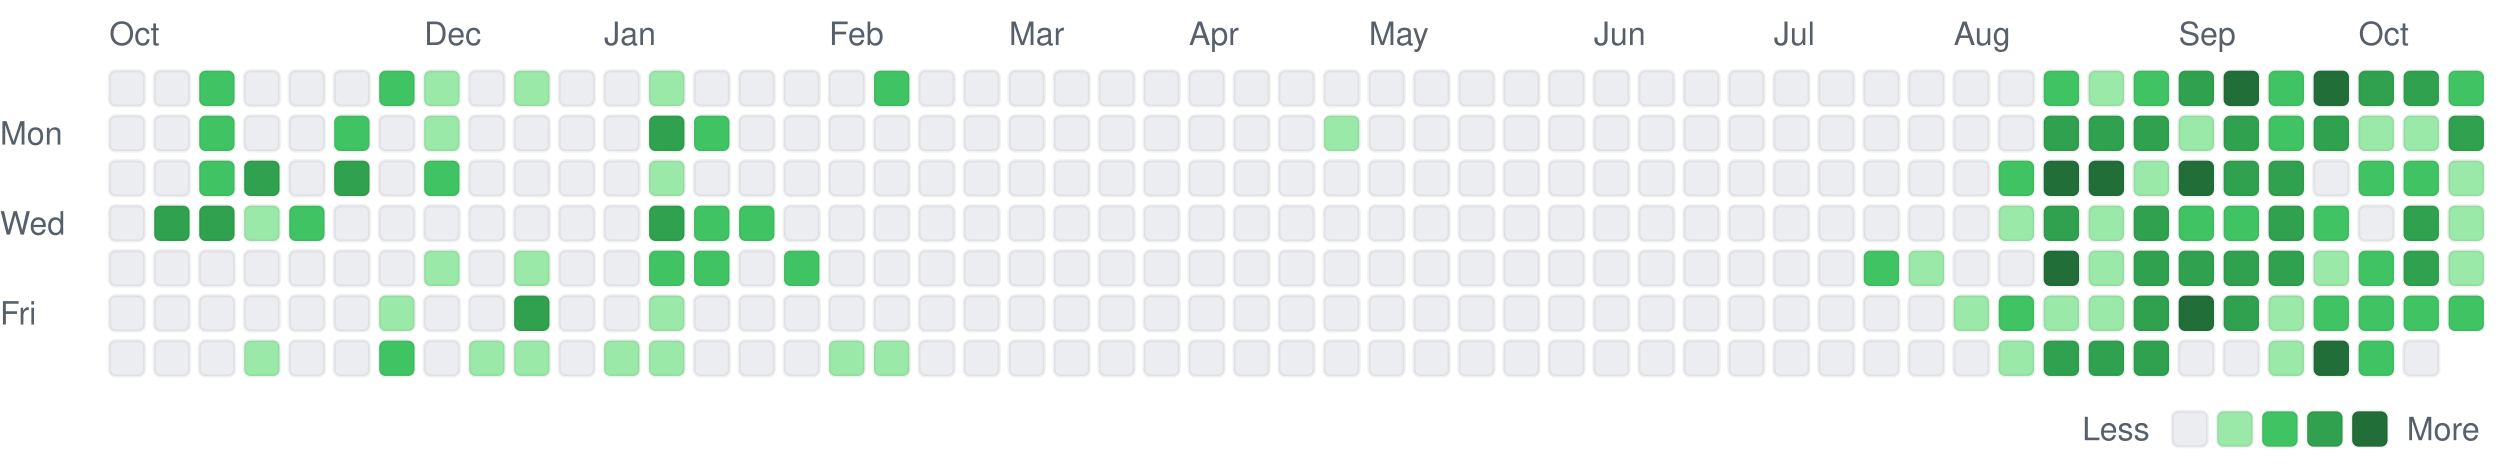
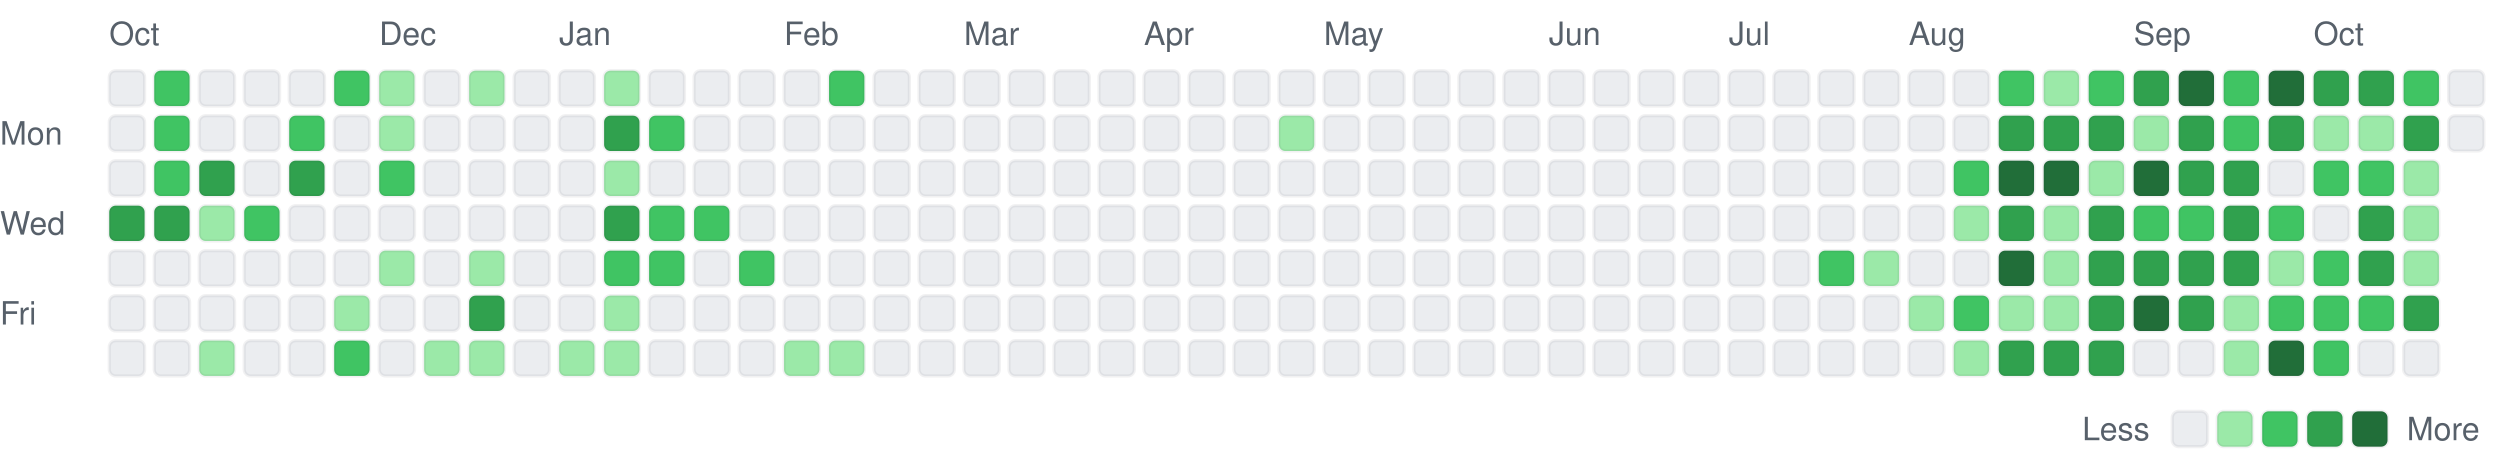
<svg xmlns="http://www.w3.org/2000/svg" width="778" height="146" viewBox="0 0 778 146" role="img" aria-label="LeetCode submissions per day, last 53 weeks">
  <style>text{font:10px -apple-system, Segoe UI, Helvetica, Arial, sans-serif;fill:#57606a}rect{rx:2px;ry:2px;stroke:rgba(27,31,35,.06);stroke-width:1px}.l0{fill:#ebedf0}.l1{fill:#9be9a8}.l2{fill:#40c463}.l3{fill:#30a14e}.l4{fill:#216e39}@media (prefers-color-scheme:dark){text{fill:#8b949e}rect{stroke:rgba(255,255,255,.05)}.l0{fill:#161b22}.l1{fill:#0e4429}.l2{fill:#006d32}.l3{fill:#26a641}.l4{fill:#39d353}}</style>
  <text x="34" y="14">Oct</text>
  <rect class="l0" x="34" y="22" width="11" height="11" />
  <rect class="l0" x="34" y="36" width="11" height="11" />
  <rect class="l0" x="34" y="50" width="11" height="11" />
-   <rect class="l0" x="34" y="64" width="11" height="11" />
+   <rect class="l3" x="34" y="64" width="11" height="11" />
  <rect class="l0" x="34" y="78" width="11" height="11" />
  <rect class="l0" x="34" y="92" width="11" height="11" />
  <rect class="l0" x="34" y="106" width="11" height="11" />
-   <rect class="l0" x="48" y="22" width="11" height="11" />
-   <rect class="l0" x="48" y="36" width="11" height="11" />
-   <rect class="l0" x="48" y="50" width="11" height="11" />
+   <rect class="l2" x="48" y="22" width="11" height="11" />
+   <rect class="l2" x="48" y="36" width="11" height="11" />
+   <rect class="l2" x="48" y="50" width="11" height="11" />
  <rect class="l3" x="48" y="64" width="11" height="11" />
  <rect class="l0" x="48" y="78" width="11" height="11" />
  <rect class="l0" x="48" y="92" width="11" height="11" />
  <rect class="l0" x="48" y="106" width="11" height="11" />
-   <rect class="l2" x="62" y="22" width="11" height="11" />
-   <rect class="l2" x="62" y="36" width="11" height="11" />
-   <rect class="l2" x="62" y="50" width="11" height="11" />
-   <rect class="l3" x="62" y="64" width="11" height="11" />
+   <rect class="l0" x="62" y="22" width="11" height="11" />
+   <rect class="l0" x="62" y="36" width="11" height="11" />
+   <rect class="l3" x="62" y="50" width="11" height="11" />
+   <rect class="l1" x="62" y="64" width="11" height="11" />
  <rect class="l0" x="62" y="78" width="11" height="11" />
  <rect class="l0" x="62" y="92" width="11" height="11" />
-   <rect class="l0" x="62" y="106" width="11" height="11" />
+   <rect class="l1" x="62" y="106" width="11" height="11" />
  <rect class="l0" x="76" y="22" width="11" height="11" />
  <rect class="l0" x="76" y="36" width="11" height="11" />
-   <rect class="l3" x="76" y="50" width="11" height="11" />
-   <rect class="l1" x="76" y="64" width="11" height="11" />
+   <rect class="l0" x="76" y="50" width="11" height="11" />
+   <rect class="l2" x="76" y="64" width="11" height="11" />
  <rect class="l0" x="76" y="78" width="11" height="11" />
  <rect class="l0" x="76" y="92" width="11" height="11" />
-   <rect class="l1" x="76" y="106" width="11" height="11" />
+   <rect class="l0" x="76" y="106" width="11" height="11" />
  <rect class="l0" x="90" y="22" width="11" height="11" />
-   <rect class="l0" x="90" y="36" width="11" height="11" />
-   <rect class="l0" x="90" y="50" width="11" height="11" />
-   <rect class="l2" x="90" y="64" width="11" height="11" />
+   <rect class="l2" x="90" y="36" width="11" height="11" />
+   <rect class="l3" x="90" y="50" width="11" height="11" />
+   <rect class="l0" x="90" y="64" width="11" height="11" />
  <rect class="l0" x="90" y="78" width="11" height="11" />
  <rect class="l0" x="90" y="92" width="11" height="11" />
  <rect class="l0" x="90" y="106" width="11" height="11" />
-   <rect class="l0" x="104" y="22" width="11" height="11" />
-   <rect class="l2" x="104" y="36" width="11" height="11" />
-   <rect class="l3" x="104" y="50" width="11" height="11" />
+   <rect class="l2" x="104" y="22" width="11" height="11" />
+   <rect class="l0" x="104" y="36" width="11" height="11" />
+   <rect class="l0" x="104" y="50" width="11" height="11" />
  <rect class="l0" x="104" y="64" width="11" height="11" />
  <rect class="l0" x="104" y="78" width="11" height="11" />
-   <rect class="l0" x="104" y="92" width="11" height="11" />
-   <rect class="l0" x="104" y="106" width="11" height="11" />
-   <rect class="l2" x="118" y="22" width="11" height="11" />
-   <rect class="l0" x="118" y="36" width="11" height="11" />
-   <rect class="l0" x="118" y="50" width="11" height="11" />
+   <rect class="l1" x="104" y="92" width="11" height="11" />
+   <rect class="l2" x="104" y="106" width="11" height="11" />
+   <text x="118" y="14">Dec</text>
+   <rect class="l1" x="118" y="22" width="11" height="11" />
+   <rect class="l1" x="118" y="36" width="11" height="11" />
+   <rect class="l2" x="118" y="50" width="11" height="11" />
  <rect class="l0" x="118" y="64" width="11" height="11" />
-   <rect class="l0" x="118" y="78" width="11" height="11" />
-   <rect class="l1" x="118" y="92" width="11" height="11" />
-   <rect class="l2" x="118" y="106" width="11" height="11" />
-   <text x="132" y="14">Dec</text>
-   <rect class="l1" x="132" y="22" width="11" height="11" />
-   <rect class="l1" x="132" y="36" width="11" height="11" />
-   <rect class="l2" x="132" y="50" width="11" height="11" />
+   <rect class="l1" x="118" y="78" width="11" height="11" />
+   <rect class="l0" x="118" y="92" width="11" height="11" />
+   <rect class="l0" x="118" y="106" width="11" height="11" />
+   <rect class="l0" x="132" y="22" width="11" height="11" />
+   <rect class="l0" x="132" y="36" width="11" height="11" />
+   <rect class="l0" x="132" y="50" width="11" height="11" />
  <rect class="l0" x="132" y="64" width="11" height="11" />
-   <rect class="l1" x="132" y="78" width="11" height="11" />
+   <rect class="l0" x="132" y="78" width="11" height="11" />
  <rect class="l0" x="132" y="92" width="11" height="11" />
-   <rect class="l0" x="132" y="106" width="11" height="11" />
-   <rect class="l0" x="146" y="22" width="11" height="11" />
+   <rect class="l1" x="132" y="106" width="11" height="11" />
+   <rect class="l1" x="146" y="22" width="11" height="11" />
  <rect class="l0" x="146" y="36" width="11" height="11" />
  <rect class="l0" x="146" y="50" width="11" height="11" />
  <rect class="l0" x="146" y="64" width="11" height="11" />
-   <rect class="l0" x="146" y="78" width="11" height="11" />
-   <rect class="l0" x="146" y="92" width="11" height="11" />
+   <rect class="l1" x="146" y="78" width="11" height="11" />
+   <rect class="l3" x="146" y="92" width="11" height="11" />
  <rect class="l1" x="146" y="106" width="11" height="11" />
-   <rect class="l1" x="160" y="22" width="11" height="11" />
+   <rect class="l0" x="160" y="22" width="11" height="11" />
  <rect class="l0" x="160" y="36" width="11" height="11" />
  <rect class="l0" x="160" y="50" width="11" height="11" />
  <rect class="l0" x="160" y="64" width="11" height="11" />
-   <rect class="l1" x="160" y="78" width="11" height="11" />
-   <rect class="l3" x="160" y="92" width="11" height="11" />
-   <rect class="l1" x="160" y="106" width="11" height="11" />
+   <rect class="l0" x="160" y="78" width="11" height="11" />
+   <rect class="l0" x="160" y="92" width="11" height="11" />
+   <rect class="l0" x="160" y="106" width="11" height="11" />
+   <text x="174" y="14">Jan</text>
  <rect class="l0" x="174" y="22" width="11" height="11" />
  <rect class="l0" x="174" y="36" width="11" height="11" />
  <rect class="l0" x="174" y="50" width="11" height="11" />
  <rect class="l0" x="174" y="64" width="11" height="11" />
  <rect class="l0" x="174" y="78" width="11" height="11" />
  <rect class="l0" x="174" y="92" width="11" height="11" />
-   <rect class="l0" x="174" y="106" width="11" height="11" />
-   <text x="188" y="14">Jan</text>
-   <rect class="l0" x="188" y="22" width="11" height="11" />
-   <rect class="l0" x="188" y="36" width="11" height="11" />
-   <rect class="l0" x="188" y="50" width="11" height="11" />
-   <rect class="l0" x="188" y="64" width="11" height="11" />
-   <rect class="l0" x="188" y="78" width="11" height="11" />
-   <rect class="l0" x="188" y="92" width="11" height="11" />
+   <rect class="l1" x="174" y="106" width="11" height="11" />
+   <rect class="l1" x="188" y="22" width="11" height="11" />
+   <rect class="l3" x="188" y="36" width="11" height="11" />
+   <rect class="l1" x="188" y="50" width="11" height="11" />
+   <rect class="l3" x="188" y="64" width="11" height="11" />
+   <rect class="l2" x="188" y="78" width="11" height="11" />
+   <rect class="l1" x="188" y="92" width="11" height="11" />
  <rect class="l1" x="188" y="106" width="11" height="11" />
-   <rect class="l1" x="202" y="22" width="11" height="11" />
-   <rect class="l3" x="202" y="36" width="11" height="11" />
-   <rect class="l1" x="202" y="50" width="11" height="11" />
-   <rect class="l3" x="202" y="64" width="11" height="11" />
+   <rect class="l0" x="202" y="22" width="11" height="11" />
+   <rect class="l2" x="202" y="36" width="11" height="11" />
+   <rect class="l0" x="202" y="50" width="11" height="11" />
+   <rect class="l2" x="202" y="64" width="11" height="11" />
  <rect class="l2" x="202" y="78" width="11" height="11" />
-   <rect class="l1" x="202" y="92" width="11" height="11" />
-   <rect class="l1" x="202" y="106" width="11" height="11" />
+   <rect class="l0" x="202" y="92" width="11" height="11" />
+   <rect class="l0" x="202" y="106" width="11" height="11" />
  <rect class="l0" x="216" y="22" width="11" height="11" />
-   <rect class="l2" x="216" y="36" width="11" height="11" />
+   <rect class="l0" x="216" y="36" width="11" height="11" />
  <rect class="l0" x="216" y="50" width="11" height="11" />
  <rect class="l2" x="216" y="64" width="11" height="11" />
-   <rect class="l2" x="216" y="78" width="11" height="11" />
+   <rect class="l0" x="216" y="78" width="11" height="11" />
  <rect class="l0" x="216" y="92" width="11" height="11" />
  <rect class="l0" x="216" y="106" width="11" height="11" />
  <rect class="l0" x="230" y="22" width="11" height="11" />
  <rect class="l0" x="230" y="36" width="11" height="11" />
  <rect class="l0" x="230" y="50" width="11" height="11" />
-   <rect class="l2" x="230" y="64" width="11" height="11" />
-   <rect class="l0" x="230" y="78" width="11" height="11" />
+   <rect class="l0" x="230" y="64" width="11" height="11" />
+   <rect class="l2" x="230" y="78" width="11" height="11" />
  <rect class="l0" x="230" y="92" width="11" height="11" />
  <rect class="l0" x="230" y="106" width="11" height="11" />
+   <text x="244" y="14">Feb</text>
  <rect class="l0" x="244" y="22" width="11" height="11" />
  <rect class="l0" x="244" y="36" width="11" height="11" />
  <rect class="l0" x="244" y="50" width="11" height="11" />
  <rect class="l0" x="244" y="64" width="11" height="11" />
-   <rect class="l2" x="244" y="78" width="11" height="11" />
+   <rect class="l0" x="244" y="78" width="11" height="11" />
  <rect class="l0" x="244" y="92" width="11" height="11" />
-   <rect class="l0" x="244" y="106" width="11" height="11" />
-   <text x="258" y="14">Feb</text>
-   <rect class="l0" x="258" y="22" width="11" height="11" />
+   <rect class="l1" x="244" y="106" width="11" height="11" />
+   <rect class="l2" x="258" y="22" width="11" height="11" />
  <rect class="l0" x="258" y="36" width="11" height="11" />
  <rect class="l0" x="258" y="50" width="11" height="11" />
  <rect class="l0" x="258" y="64" width="11" height="11" />
  <rect class="l0" x="258" y="78" width="11" height="11" />
  <rect class="l0" x="258" y="92" width="11" height="11" />
  <rect class="l1" x="258" y="106" width="11" height="11" />
-   <rect class="l2" x="272" y="22" width="11" height="11" />
+   <rect class="l0" x="272" y="22" width="11" height="11" />
  <rect class="l0" x="272" y="36" width="11" height="11" />
  <rect class="l0" x="272" y="50" width="11" height="11" />
  <rect class="l0" x="272" y="64" width="11" height="11" />
  <rect class="l0" x="272" y="78" width="11" height="11" />
  <rect class="l0" x="272" y="92" width="11" height="11" />
-   <rect class="l1" x="272" y="106" width="11" height="11" />
+   <rect class="l0" x="272" y="106" width="11" height="11" />
  <rect class="l0" x="286" y="22" width="11" height="11" />
  <rect class="l0" x="286" y="36" width="11" height="11" />
  <rect class="l0" x="286" y="50" width="11" height="11" />
  <rect class="l0" x="286" y="64" width="11" height="11" />
  <rect class="l0" x="286" y="78" width="11" height="11" />
  <rect class="l0" x="286" y="92" width="11" height="11" />
  <rect class="l0" x="286" y="106" width="11" height="11" />
+   <text x="300" y="14">Mar</text>
  <rect class="l0" x="300" y="22" width="11" height="11" />
  <rect class="l0" x="300" y="36" width="11" height="11" />
  <rect class="l0" x="300" y="50" width="11" height="11" />
  <rect class="l0" x="300" y="64" width="11" height="11" />
  <rect class="l0" x="300" y="78" width="11" height="11" />
  <rect class="l0" x="300" y="92" width="11" height="11" />
  <rect class="l0" x="300" y="106" width="11" height="11" />
-   <text x="314" y="14">Mar</text>
  <rect class="l0" x="314" y="22" width="11" height="11" />
  <rect class="l0" x="314" y="36" width="11" height="11" />
  <rect class="l0" x="314" y="50" width="11" height="11" />
  <rect class="l0" x="314" y="64" width="11" height="11" />
  <rect class="l0" x="314" y="78" width="11" height="11" />
  <rect class="l0" x="314" y="92" width="11" height="11" />
  <rect class="l0" x="314" y="106" width="11" height="11" />
  <rect class="l0" x="328" y="22" width="11" height="11" />
  <rect class="l0" x="328" y="36" width="11" height="11" />
  <rect class="l0" x="328" y="50" width="11" height="11" />
  <rect class="l0" x="328" y="64" width="11" height="11" />
  <rect class="l0" x="328" y="78" width="11" height="11" />
  <rect class="l0" x="328" y="92" width="11" height="11" />
  <rect class="l0" x="328" y="106" width="11" height="11" />
  <rect class="l0" x="342" y="22" width="11" height="11" />
  <rect class="l0" x="342" y="36" width="11" height="11" />
  <rect class="l0" x="342" y="50" width="11" height="11" />
  <rect class="l0" x="342" y="64" width="11" height="11" />
  <rect class="l0" x="342" y="78" width="11" height="11" />
  <rect class="l0" x="342" y="92" width="11" height="11" />
  <rect class="l0" x="342" y="106" width="11" height="11" />
+   <text x="356" y="14">Apr</text>
  <rect class="l0" x="356" y="22" width="11" height="11" />
  <rect class="l0" x="356" y="36" width="11" height="11" />
  <rect class="l0" x="356" y="50" width="11" height="11" />
  <rect class="l0" x="356" y="64" width="11" height="11" />
  <rect class="l0" x="356" y="78" width="11" height="11" />
  <rect class="l0" x="356" y="92" width="11" height="11" />
  <rect class="l0" x="356" y="106" width="11" height="11" />
-   <text x="370" y="14">Apr</text>
  <rect class="l0" x="370" y="22" width="11" height="11" />
  <rect class="l0" x="370" y="36" width="11" height="11" />
  <rect class="l0" x="370" y="50" width="11" height="11" />
  <rect class="l0" x="370" y="64" width="11" height="11" />
  <rect class="l0" x="370" y="78" width="11" height="11" />
  <rect class="l0" x="370" y="92" width="11" height="11" />
  <rect class="l0" x="370" y="106" width="11" height="11" />
  <rect class="l0" x="384" y="22" width="11" height="11" />
  <rect class="l0" x="384" y="36" width="11" height="11" />
  <rect class="l0" x="384" y="50" width="11" height="11" />
  <rect class="l0" x="384" y="64" width="11" height="11" />
  <rect class="l0" x="384" y="78" width="11" height="11" />
  <rect class="l0" x="384" y="92" width="11" height="11" />
  <rect class="l0" x="384" y="106" width="11" height="11" />
  <rect class="l0" x="398" y="22" width="11" height="11" />
-   <rect class="l0" x="398" y="36" width="11" height="11" />
+   <rect class="l1" x="398" y="36" width="11" height="11" />
  <rect class="l0" x="398" y="50" width="11" height="11" />
  <rect class="l0" x="398" y="64" width="11" height="11" />
  <rect class="l0" x="398" y="78" width="11" height="11" />
  <rect class="l0" x="398" y="92" width="11" height="11" />
  <rect class="l0" x="398" y="106" width="11" height="11" />
+   <text x="412" y="14">May</text>
  <rect class="l0" x="412" y="22" width="11" height="11" />
-   <rect class="l1" x="412" y="36" width="11" height="11" />
+   <rect class="l0" x="412" y="36" width="11" height="11" />
  <rect class="l0" x="412" y="50" width="11" height="11" />
  <rect class="l0" x="412" y="64" width="11" height="11" />
  <rect class="l0" x="412" y="78" width="11" height="11" />
  <rect class="l0" x="412" y="92" width="11" height="11" />
  <rect class="l0" x="412" y="106" width="11" height="11" />
-   <text x="426" y="14">May</text>
  <rect class="l0" x="426" y="22" width="11" height="11" />
  <rect class="l0" x="426" y="36" width="11" height="11" />
  <rect class="l0" x="426" y="50" width="11" height="11" />
  <rect class="l0" x="426" y="64" width="11" height="11" />
  <rect class="l0" x="426" y="78" width="11" height="11" />
  <rect class="l0" x="426" y="92" width="11" height="11" />
  <rect class="l0" x="426" y="106" width="11" height="11" />
  <rect class="l0" x="440" y="22" width="11" height="11" />
  <rect class="l0" x="440" y="36" width="11" height="11" />
  <rect class="l0" x="440" y="50" width="11" height="11" />
  <rect class="l0" x="440" y="64" width="11" height="11" />
  <rect class="l0" x="440" y="78" width="11" height="11" />
  <rect class="l0" x="440" y="92" width="11" height="11" />
  <rect class="l0" x="440" y="106" width="11" height="11" />
  <rect class="l0" x="454" y="22" width="11" height="11" />
  <rect class="l0" x="454" y="36" width="11" height="11" />
  <rect class="l0" x="454" y="50" width="11" height="11" />
  <rect class="l0" x="454" y="64" width="11" height="11" />
  <rect class="l0" x="454" y="78" width="11" height="11" />
  <rect class="l0" x="454" y="92" width="11" height="11" />
  <rect class="l0" x="454" y="106" width="11" height="11" />
  <rect class="l0" x="468" y="22" width="11" height="11" />
  <rect class="l0" x="468" y="36" width="11" height="11" />
  <rect class="l0" x="468" y="50" width="11" height="11" />
  <rect class="l0" x="468" y="64" width="11" height="11" />
  <rect class="l0" x="468" y="78" width="11" height="11" />
  <rect class="l0" x="468" y="92" width="11" height="11" />
  <rect class="l0" x="468" y="106" width="11" height="11" />
+   <text x="482" y="14">Jun</text>
  <rect class="l0" x="482" y="22" width="11" height="11" />
  <rect class="l0" x="482" y="36" width="11" height="11" />
  <rect class="l0" x="482" y="50" width="11" height="11" />
  <rect class="l0" x="482" y="64" width="11" height="11" />
  <rect class="l0" x="482" y="78" width="11" height="11" />
  <rect class="l0" x="482" y="92" width="11" height="11" />
  <rect class="l0" x="482" y="106" width="11" height="11" />
-   <text x="496" y="14">Jun</text>
  <rect class="l0" x="496" y="22" width="11" height="11" />
  <rect class="l0" x="496" y="36" width="11" height="11" />
  <rect class="l0" x="496" y="50" width="11" height="11" />
  <rect class="l0" x="496" y="64" width="11" height="11" />
  <rect class="l0" x="496" y="78" width="11" height="11" />
  <rect class="l0" x="496" y="92" width="11" height="11" />
  <rect class="l0" x="496" y="106" width="11" height="11" />
  <rect class="l0" x="510" y="22" width="11" height="11" />
  <rect class="l0" x="510" y="36" width="11" height="11" />
  <rect class="l0" x="510" y="50" width="11" height="11" />
  <rect class="l0" x="510" y="64" width="11" height="11" />
  <rect class="l0" x="510" y="78" width="11" height="11" />
  <rect class="l0" x="510" y="92" width="11" height="11" />
  <rect class="l0" x="510" y="106" width="11" height="11" />
  <rect class="l0" x="524" y="22" width="11" height="11" />
  <rect class="l0" x="524" y="36" width="11" height="11" />
  <rect class="l0" x="524" y="50" width="11" height="11" />
  <rect class="l0" x="524" y="64" width="11" height="11" />
  <rect class="l0" x="524" y="78" width="11" height="11" />
  <rect class="l0" x="524" y="92" width="11" height="11" />
  <rect class="l0" x="524" y="106" width="11" height="11" />
+   <text x="538" y="14">Jul</text>
  <rect class="l0" x="538" y="22" width="11" height="11" />
  <rect class="l0" x="538" y="36" width="11" height="11" />
  <rect class="l0" x="538" y="50" width="11" height="11" />
  <rect class="l0" x="538" y="64" width="11" height="11" />
  <rect class="l0" x="538" y="78" width="11" height="11" />
  <rect class="l0" x="538" y="92" width="11" height="11" />
  <rect class="l0" x="538" y="106" width="11" height="11" />
-   <text x="552" y="14">Jul</text>
  <rect class="l0" x="552" y="22" width="11" height="11" />
  <rect class="l0" x="552" y="36" width="11" height="11" />
  <rect class="l0" x="552" y="50" width="11" height="11" />
  <rect class="l0" x="552" y="64" width="11" height="11" />
  <rect class="l0" x="552" y="78" width="11" height="11" />
  <rect class="l0" x="552" y="92" width="11" height="11" />
  <rect class="l0" x="552" y="106" width="11" height="11" />
  <rect class="l0" x="566" y="22" width="11" height="11" />
  <rect class="l0" x="566" y="36" width="11" height="11" />
  <rect class="l0" x="566" y="50" width="11" height="11" />
  <rect class="l0" x="566" y="64" width="11" height="11" />
-   <rect class="l0" x="566" y="78" width="11" height="11" />
+   <rect class="l2" x="566" y="78" width="11" height="11" />
  <rect class="l0" x="566" y="92" width="11" height="11" />
  <rect class="l0" x="566" y="106" width="11" height="11" />
  <rect class="l0" x="580" y="22" width="11" height="11" />
  <rect class="l0" x="580" y="36" width="11" height="11" />
  <rect class="l0" x="580" y="50" width="11" height="11" />
  <rect class="l0" x="580" y="64" width="11" height="11" />
-   <rect class="l2" x="580" y="78" width="11" height="11" />
+   <rect class="l1" x="580" y="78" width="11" height="11" />
  <rect class="l0" x="580" y="92" width="11" height="11" />
  <rect class="l0" x="580" y="106" width="11" height="11" />
+   <text x="594" y="14">Aug</text>
  <rect class="l0" x="594" y="22" width="11" height="11" />
  <rect class="l0" x="594" y="36" width="11" height="11" />
  <rect class="l0" x="594" y="50" width="11" height="11" />
  <rect class="l0" x="594" y="64" width="11" height="11" />
-   <rect class="l1" x="594" y="78" width="11" height="11" />
-   <rect class="l0" x="594" y="92" width="11" height="11" />
+   <rect class="l0" x="594" y="78" width="11" height="11" />
+   <rect class="l1" x="594" y="92" width="11" height="11" />
  <rect class="l0" x="594" y="106" width="11" height="11" />
-   <text x="608" y="14">Aug</text>
  <rect class="l0" x="608" y="22" width="11" height="11" />
  <rect class="l0" x="608" y="36" width="11" height="11" />
-   <rect class="l0" x="608" y="50" width="11" height="11" />
-   <rect class="l0" x="608" y="64" width="11" height="11" />
+   <rect class="l2" x="608" y="50" width="11" height="11" />
+   <rect class="l1" x="608" y="64" width="11" height="11" />
  <rect class="l0" x="608" y="78" width="11" height="11" />
-   <rect class="l1" x="608" y="92" width="11" height="11" />
-   <rect class="l0" x="608" y="106" width="11" height="11" />
-   <rect class="l0" x="622" y="22" width="11" height="11" />
-   <rect class="l0" x="622" y="36" width="11" height="11" />
-   <rect class="l2" x="622" y="50" width="11" height="11" />
-   <rect class="l1" x="622" y="64" width="11" height="11" />
-   <rect class="l0" x="622" y="78" width="11" height="11" />
-   <rect class="l2" x="622" y="92" width="11" height="11" />
-   <rect class="l1" x="622" y="106" width="11" height="11" />
-   <rect class="l2" x="636" y="22" width="11" height="11" />
+   <rect class="l2" x="608" y="92" width="11" height="11" />
+   <rect class="l1" x="608" y="106" width="11" height="11" />
+   <rect class="l2" x="622" y="22" width="11" height="11" />
+   <rect class="l3" x="622" y="36" width="11" height="11" />
+   <rect class="l4" x="622" y="50" width="11" height="11" />
+   <rect class="l3" x="622" y="64" width="11" height="11" />
+   <rect class="l4" x="622" y="78" width="11" height="11" />
+   <rect class="l1" x="622" y="92" width="11" height="11" />
+   <rect class="l3" x="622" y="106" width="11" height="11" />
+   <rect class="l1" x="636" y="22" width="11" height="11" />
  <rect class="l3" x="636" y="36" width="11" height="11" />
  <rect class="l4" x="636" y="50" width="11" height="11" />
-   <rect class="l3" x="636" y="64" width="11" height="11" />
-   <rect class="l4" x="636" y="78" width="11" height="11" />
+   <rect class="l1" x="636" y="64" width="11" height="11" />
+   <rect class="l1" x="636" y="78" width="11" height="11" />
  <rect class="l1" x="636" y="92" width="11" height="11" />
  <rect class="l3" x="636" y="106" width="11" height="11" />
-   <rect class="l1" x="650" y="22" width="11" height="11" />
+   <rect class="l2" x="650" y="22" width="11" height="11" />
  <rect class="l3" x="650" y="36" width="11" height="11" />
-   <rect class="l4" x="650" y="50" width="11" height="11" />
-   <rect class="l1" x="650" y="64" width="11" height="11" />
-   <rect class="l1" x="650" y="78" width="11" height="11" />
-   <rect class="l1" x="650" y="92" width="11" height="11" />
+   <rect class="l1" x="650" y="50" width="11" height="11" />
+   <rect class="l3" x="650" y="64" width="11" height="11" />
+   <rect class="l3" x="650" y="78" width="11" height="11" />
+   <rect class="l3" x="650" y="92" width="11" height="11" />
  <rect class="l3" x="650" y="106" width="11" height="11" />
-   <rect class="l2" x="664" y="22" width="11" height="11" />
-   <rect class="l3" x="664" y="36" width="11" height="11" />
-   <rect class="l1" x="664" y="50" width="11" height="11" />
-   <rect class="l3" x="664" y="64" width="11" height="11" />
+   <text x="664" y="14">Sep</text>
+   <rect class="l3" x="664" y="22" width="11" height="11" />
+   <rect class="l1" x="664" y="36" width="11" height="11" />
+   <rect class="l4" x="664" y="50" width="11" height="11" />
+   <rect class="l2" x="664" y="64" width="11" height="11" />
  <rect class="l3" x="664" y="78" width="11" height="11" />
-   <rect class="l3" x="664" y="92" width="11" height="11" />
-   <rect class="l3" x="664" y="106" width="11" height="11" />
-   <text x="678" y="14">Sep</text>
-   <rect class="l3" x="678" y="22" width="11" height="11" />
-   <rect class="l1" x="678" y="36" width="11" height="11" />
-   <rect class="l4" x="678" y="50" width="11" height="11" />
+   <rect class="l4" x="664" y="92" width="11" height="11" />
+   <rect class="l0" x="664" y="106" width="11" height="11" />
+   <rect class="l4" x="678" y="22" width="11" height="11" />
+   <rect class="l3" x="678" y="36" width="11" height="11" />
+   <rect class="l3" x="678" y="50" width="11" height="11" />
  <rect class="l2" x="678" y="64" width="11" height="11" />
  <rect class="l3" x="678" y="78" width="11" height="11" />
-   <rect class="l4" x="678" y="92" width="11" height="11" />
+   <rect class="l3" x="678" y="92" width="11" height="11" />
  <rect class="l0" x="678" y="106" width="11" height="11" />
-   <rect class="l4" x="692" y="22" width="11" height="11" />
-   <rect class="l3" x="692" y="36" width="11" height="11" />
+   <rect class="l2" x="692" y="22" width="11" height="11" />
+   <rect class="l2" x="692" y="36" width="11" height="11" />
  <rect class="l3" x="692" y="50" width="11" height="11" />
-   <rect class="l2" x="692" y="64" width="11" height="11" />
+   <rect class="l3" x="692" y="64" width="11" height="11" />
  <rect class="l3" x="692" y="78" width="11" height="11" />
-   <rect class="l3" x="692" y="92" width="11" height="11" />
-   <rect class="l0" x="692" y="106" width="11" height="11" />
-   <rect class="l2" x="706" y="22" width="11" height="11" />
-   <rect class="l2" x="706" y="36" width="11" height="11" />
-   <rect class="l3" x="706" y="50" width="11" height="11" />
-   <rect class="l3" x="706" y="64" width="11" height="11" />
-   <rect class="l3" x="706" y="78" width="11" height="11" />
-   <rect class="l1" x="706" y="92" width="11" height="11" />
-   <rect class="l1" x="706" y="106" width="11" height="11" />
-   <rect class="l4" x="720" y="22" width="11" height="11" />
-   <rect class="l3" x="720" y="36" width="11" height="11" />
-   <rect class="l0" x="720" y="50" width="11" height="11" />
-   <rect class="l2" x="720" y="64" width="11" height="11" />
-   <rect class="l1" x="720" y="78" width="11" height="11" />
+   <rect class="l1" x="692" y="92" width="11" height="11" />
+   <rect class="l1" x="692" y="106" width="11" height="11" />
+   <rect class="l4" x="706" y="22" width="11" height="11" />
+   <rect class="l3" x="706" y="36" width="11" height="11" />
+   <rect class="l0" x="706" y="50" width="11" height="11" />
+   <rect class="l2" x="706" y="64" width="11" height="11" />
+   <rect class="l1" x="706" y="78" width="11" height="11" />
+   <rect class="l2" x="706" y="92" width="11" height="11" />
+   <rect class="l4" x="706" y="106" width="11" height="11" />
+   <text x="720" y="14">Oct</text>
+   <rect class="l3" x="720" y="22" width="11" height="11" />
+   <rect class="l1" x="720" y="36" width="11" height="11" />
+   <rect class="l2" x="720" y="50" width="11" height="11" />
+   <rect class="l0" x="720" y="64" width="11" height="11" />
+   <rect class="l2" x="720" y="78" width="11" height="11" />
  <rect class="l2" x="720" y="92" width="11" height="11" />
-   <rect class="l4" x="720" y="106" width="11" height="11" />
-   <text x="734" y="14">Oct</text>
+   <rect class="l2" x="720" y="106" width="11" height="11" />
  <rect class="l3" x="734" y="22" width="11" height="11" />
  <rect class="l1" x="734" y="36" width="11" height="11" />
  <rect class="l2" x="734" y="50" width="11" height="11" />
-   <rect class="l0" x="734" y="64" width="11" height="11" />
-   <rect class="l2" x="734" y="78" width="11" height="11" />
+   <rect class="l3" x="734" y="64" width="11" height="11" />
+   <rect class="l3" x="734" y="78" width="11" height="11" />
  <rect class="l2" x="734" y="92" width="11" height="11" />
-   <rect class="l2" x="734" y="106" width="11" height="11" />
-   <rect class="l3" x="748" y="22" width="11" height="11" />
-   <rect class="l1" x="748" y="36" width="11" height="11" />
-   <rect class="l2" x="748" y="50" width="11" height="11" />
-   <rect class="l3" x="748" y="64" width="11" height="11" />
-   <rect class="l3" x="748" y="78" width="11" height="11" />
-   <rect class="l2" x="748" y="92" width="11" height="11" />
+   <rect class="l0" x="734" y="106" width="11" height="11" />
+   <rect class="l2" x="748" y="22" width="11" height="11" />
+   <rect class="l3" x="748" y="36" width="11" height="11" />
+   <rect class="l1" x="748" y="50" width="11" height="11" />
+   <rect class="l1" x="748" y="64" width="11" height="11" />
+   <rect class="l1" x="748" y="78" width="11" height="11" />
+   <rect class="l3" x="748" y="92" width="11" height="11" />
  <rect class="l0" x="748" y="106" width="11" height="11" />
-   <rect class="l2" x="762" y="22" width="11" height="11" />
-   <rect class="l3" x="762" y="36" width="11" height="11" />
-   <rect class="l1" x="762" y="50" width="11" height="11" />
-   <rect class="l1" x="762" y="64" width="11" height="11" />
-   <rect class="l1" x="762" y="78" width="11" height="11" />
-   <rect class="l2" x="762" y="92" width="11" height="11" />
+   <rect class="l0" x="762" y="22" width="11" height="11" />
+   <rect class="l0" x="762" y="36" width="11" height="11" />
  <text x="0" y="45">Mon</text>
  <text x="0" y="73">Wed</text>
  <text x="0" y="101">Fri</text>
  <text x="648" y="137">Less</text>
  <rect class="l0" x="676" y="128" width="11" height="11" />
  <rect class="l1" x="690" y="128" width="11" height="11" />
  <rect class="l2" x="704" y="128" width="11" height="11" />
  <rect class="l3" x="718" y="128" width="11" height="11" />
  <rect class="l4" x="732" y="128" width="11" height="11" />
  <text x="749" y="137">More</text>
</svg>
